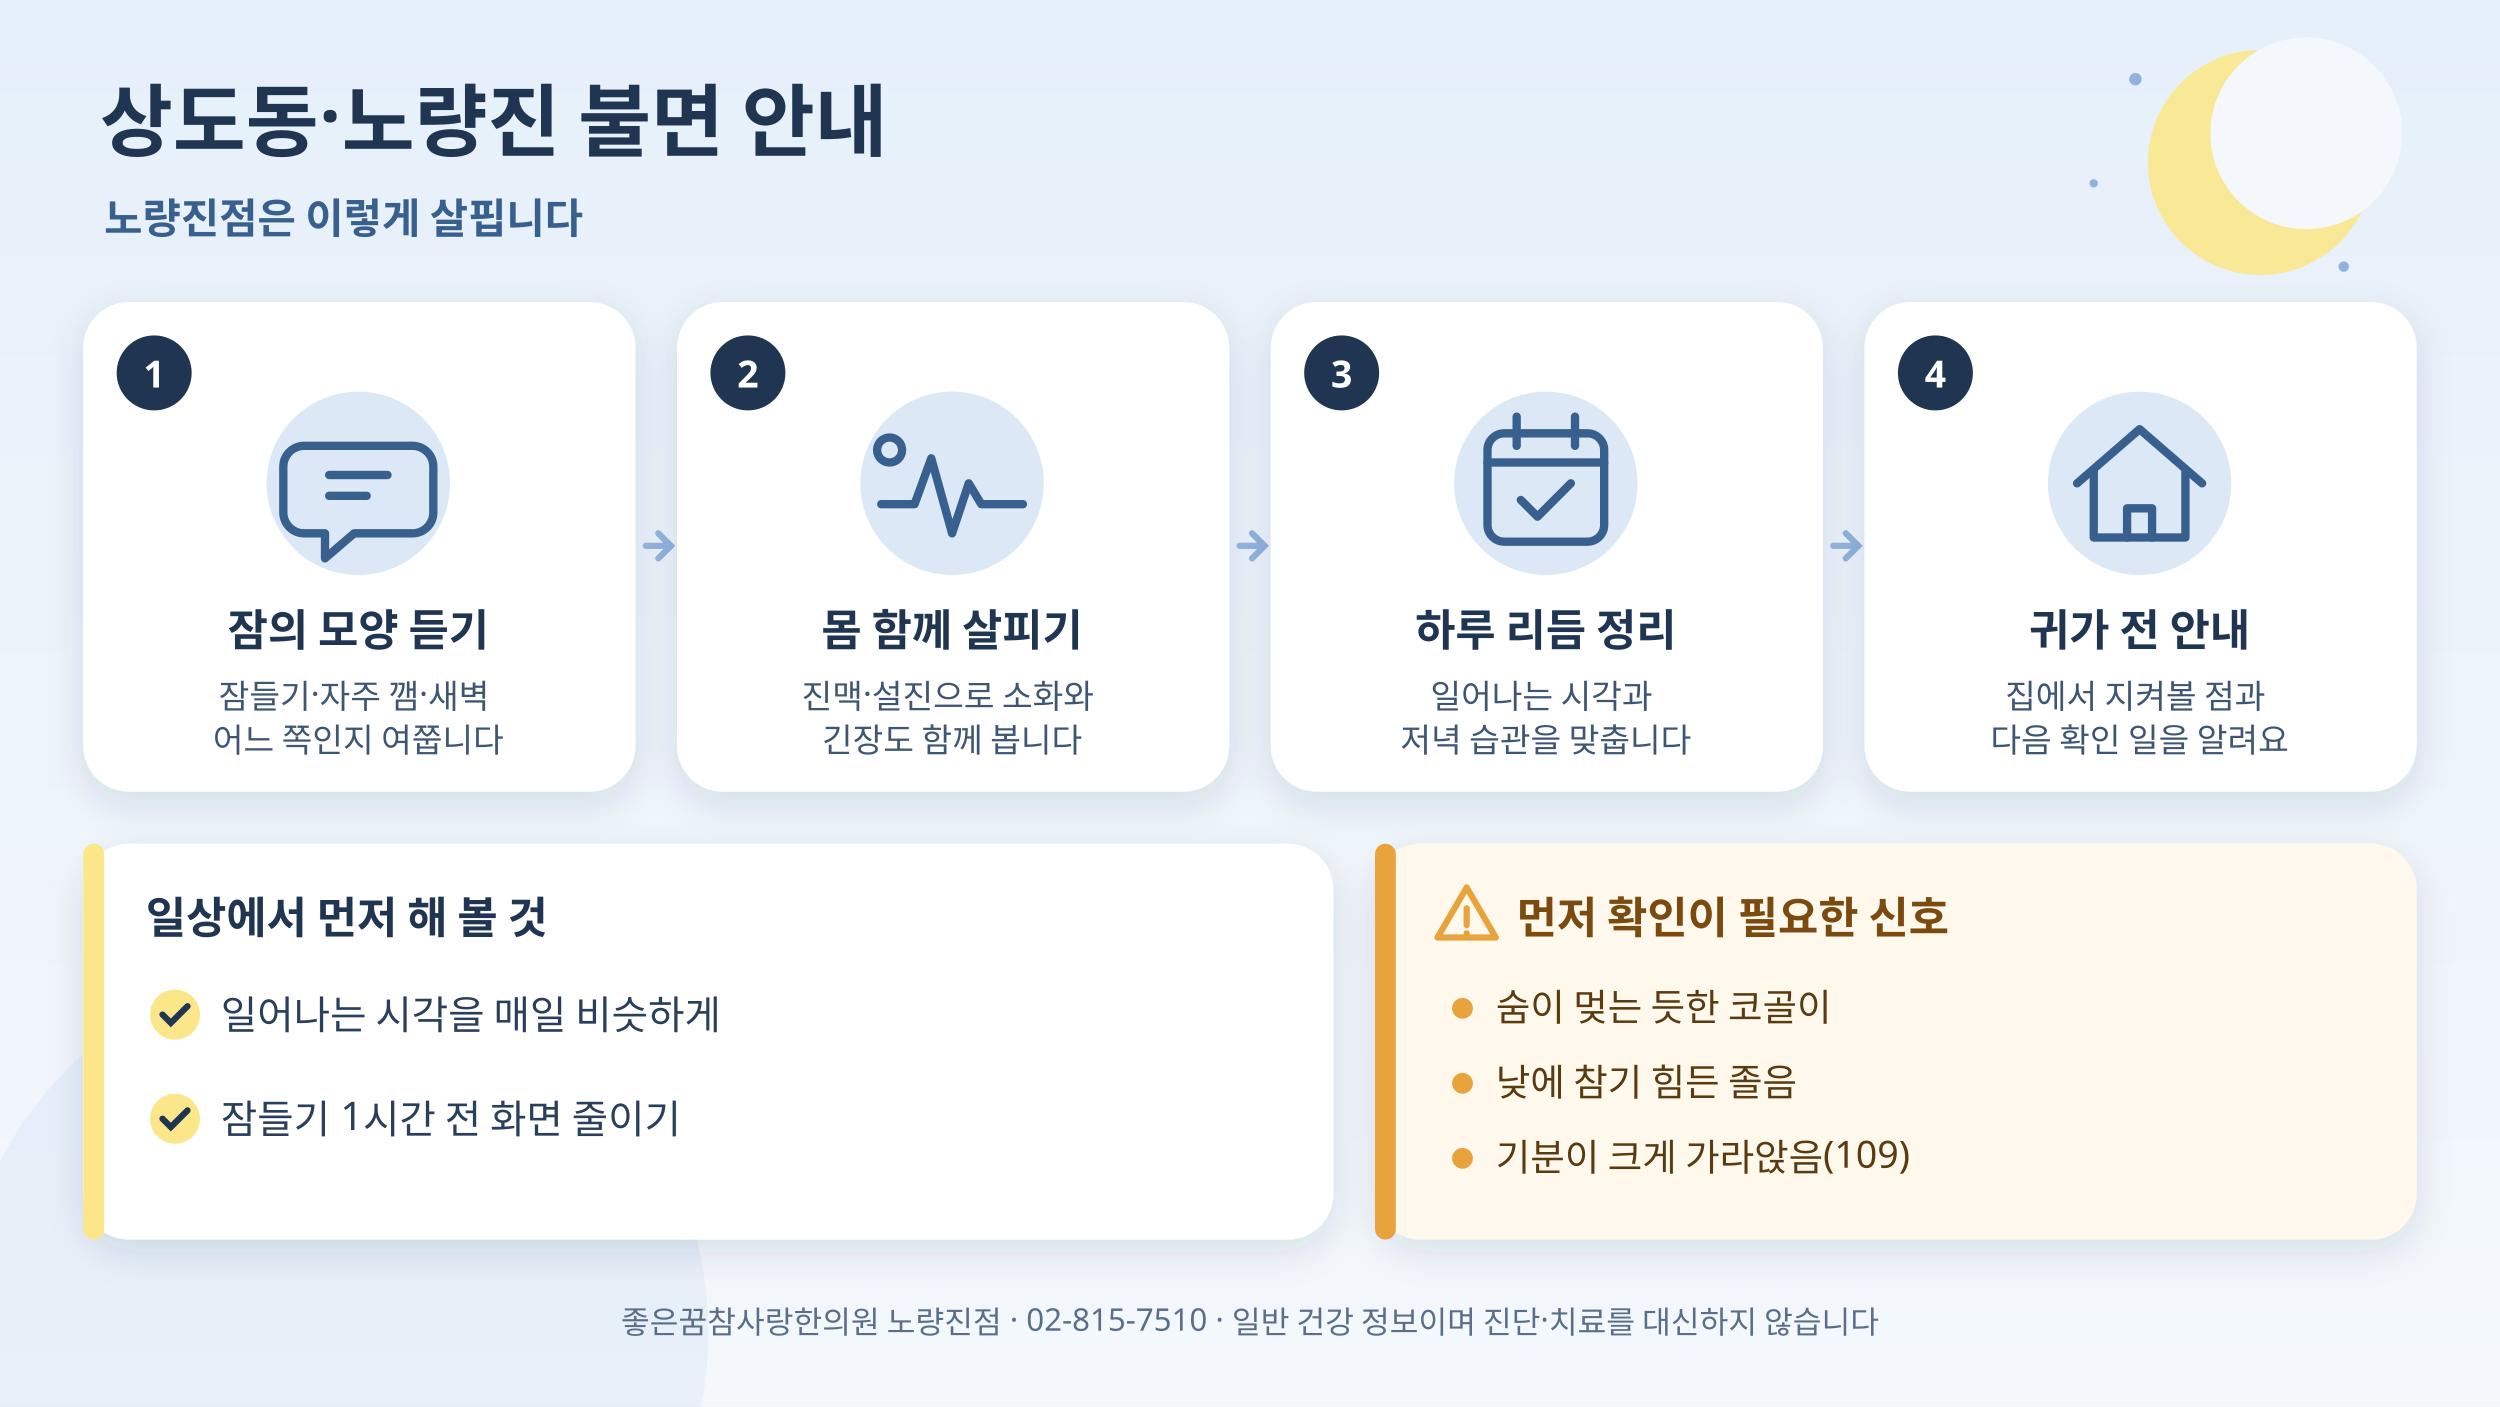
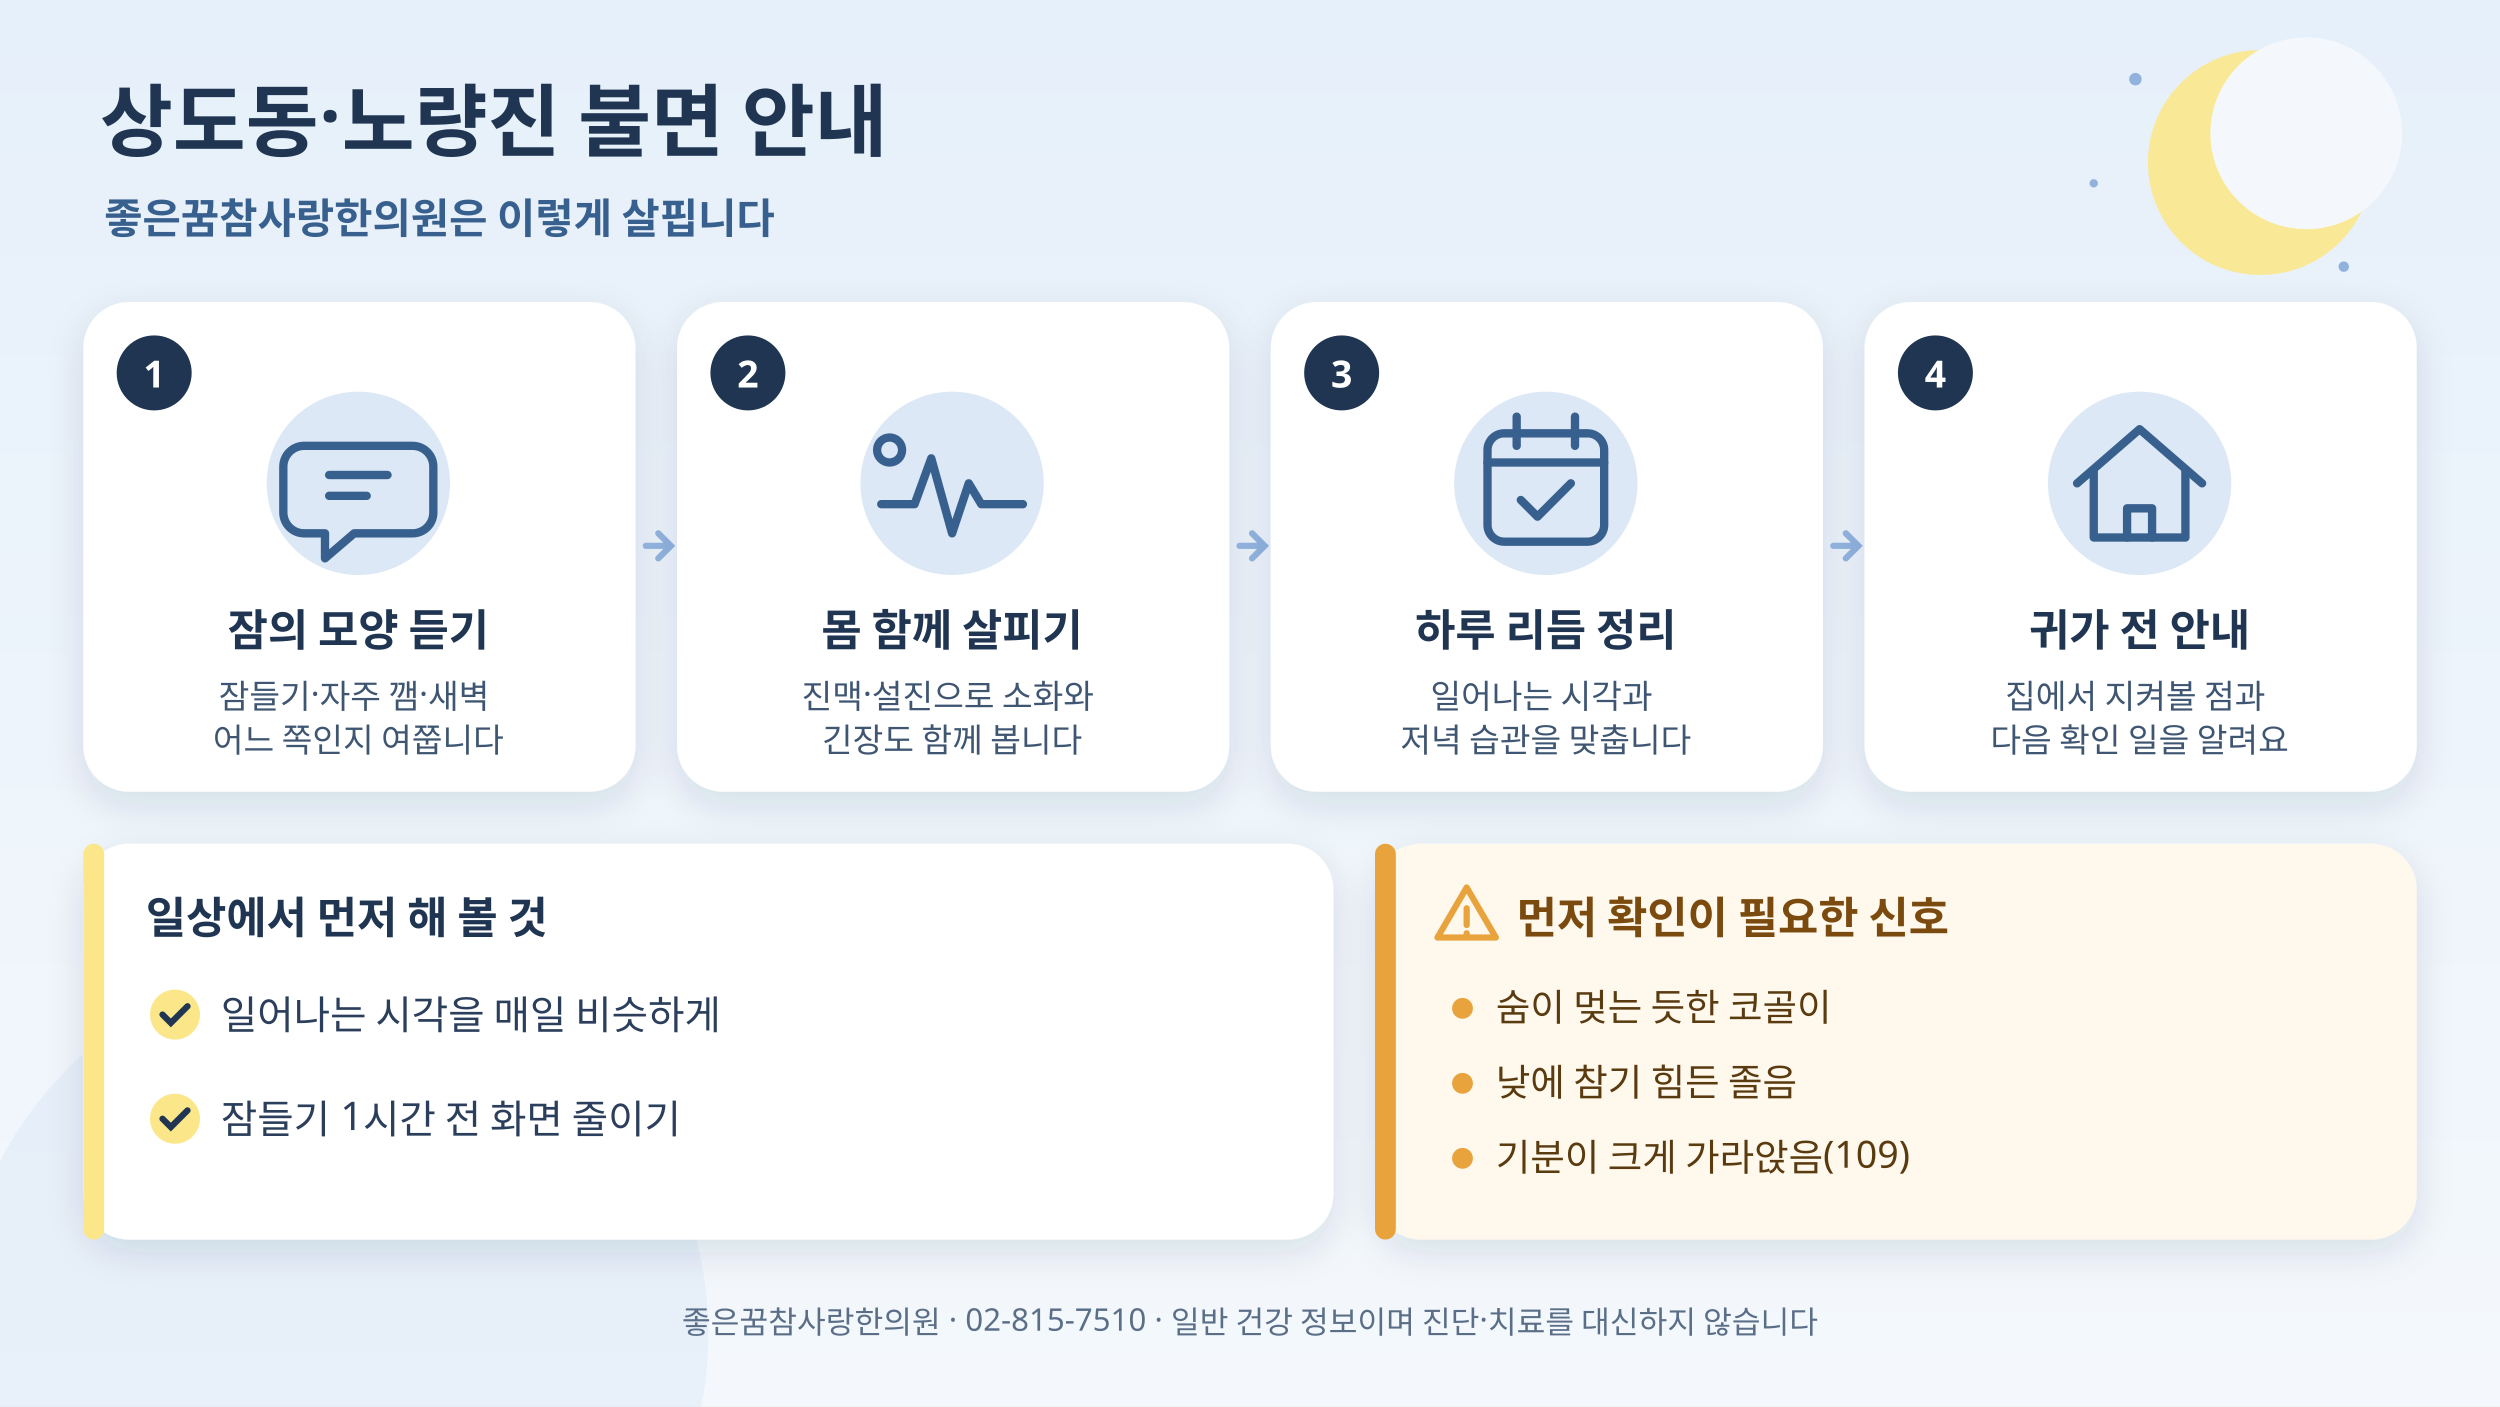
<svg xmlns="http://www.w3.org/2000/svg" viewBox="0 0 1200 675" width="1200" height="675" role="img" aria-label="상도동·노량진 불면 안내">
  <defs>
    <linearGradient id="bg" x1="0" y1="0" x2="0" y2="1">
      <stop offset="0" stop-color="#E6F0FA" />
      <stop offset="1" stop-color="#F4F8FC" />
    </linearGradient>
    <filter id="sh" x="-10%" y="-10%" width="120%" height="130%">
      <feDropShadow dx="0" dy="6" stdDeviation="9" flood-color="#1F3552" flood-opacity=".12" />
    </filter>
  </defs>
  <rect width="1200" height="675" fill="url(#bg)" />
  <circle cx="160" cy="640" r="180" fill="#DCE8F5" opacity=".5" />
  <g transform="translate(1085,78)">
    <circle r="54" fill="#FBE78A" opacity=".9" />
    <circle cx="22" cy="-14" r="46" fill="#F4F8FC" />
    <circle cx="-60" cy="-40" r="3" fill="#90B2DD" />
    <circle cx="-80" cy="10" r="2" fill="#90B2DD" />
    <circle cx="40" cy="50" r="2.5" fill="#90B2DD" />
  </g>
  <text x="48" y="72" font-family="'Nanum Myeongjo','Noto Serif KR','Malgun Gothic',serif" font-size="38" font-weight="800" fill="#1F3552" text-anchor="start">
    <tspan x="48" dy="0">상도동·노량진 불면 안내</tspan>
  </text>
  <text x="50" y="112" font-family="'Noto Sans KR','Malgun Gothic','Apple SD Gothic Neo',sans-serif" font-size="20" font-weight="700" fill="#38608F" text-anchor="start">
-     <tspan x="50" dy="0">노량진점은 이렇게 살핍니다</tspan>
+     <tspan x="50" dy="0">좋은꿈참사랑한의원은 이렇게 살핍니다</tspan>
  </text>
  <g filter="url(#sh)">
    <rect x="40" y="145" width="265" height="235" rx="22" fill="#fff" />
  </g>
  <circle cx="74" cy="179" r="18" fill="#1F3552" />
  <text x="74" y="186" font-family="'Noto Sans KR','Malgun Gothic','Apple SD Gothic Neo',sans-serif" font-size="18" font-weight="700" fill="#fff" text-anchor="middle">
    <tspan x="74" dy="0">1</tspan>
  </text>
  <g transform="translate(172,232)" fill="none" stroke="#38608F" stroke-width="4" stroke-linecap="round" stroke-linejoin="round">
    <circle r="44" fill="#DCE8F5" stroke="none" />
    <path d="M-26,-18 h52 a10,10 0 0 1 10,10 v22 a10,10 0 0 1 -10,10 h-28 l-14,12 v-12 h-10 a10,10 0 0 1 -10,-10 v-22 a10,10 0 0 1 10,-10z" />
    <path d="M-14,-4 h28 M-14,6 h18" />
  </g>
  <text x="172" y="310" font-family="'Noto Sans KR','Malgun Gothic','Apple SD Gothic Neo',sans-serif" font-size="21" font-weight="800" fill="#1F3552" text-anchor="middle">
    <tspan x="172" dy="0">잠의 모양 듣기</tspan>
  </text>
  <text x="172" y="340" font-family="'Noto Sans KR','Malgun Gothic','Apple SD Gothic Neo',sans-serif" font-size="16" font-weight="500" fill="#3F5672" text-anchor="middle">
    <tspan x="172" dy="0">잠들기·자주 깸·새벽</tspan>
    <tspan x="172" dy="21">어느 쪽인지 여쭙니다</tspan>
  </text>
  <path d="M310,262 l12,0 m-6,-6 l6,6 l-6,6" stroke="#90B2DD" stroke-width="3" fill="none" stroke-linecap="round" />
  <g filter="url(#sh)">
    <rect x="325" y="145" width="265" height="235" rx="22" fill="#fff" />
  </g>
  <circle cx="359" cy="179" r="18" fill="#1F3552" />
  <text x="359" y="186" font-family="'Noto Sans KR','Malgun Gothic','Apple SD Gothic Neo',sans-serif" font-size="18" font-weight="700" fill="#fff" text-anchor="middle">
    <tspan x="359" dy="0">2</tspan>
  </text>
  <g transform="translate(457,232)" fill="none" stroke="#38608F" stroke-width="4" stroke-linecap="round" stroke-linejoin="round">
    <circle r="44" fill="#DCE8F5" stroke="none" />
    <path d="M-34,10 h16 l8,-22 l10,36 l8,-24 l6,10 h20" />
    <circle cx="-30" cy="-16" r="6" />
  </g>
  <text x="457" y="310" font-family="'Noto Sans KR','Malgun Gothic','Apple SD Gothic Neo',sans-serif" font-size="21" font-weight="800" fill="#1F3552" text-anchor="middle">
    <tspan x="457" dy="0">몸 함께 살피기</tspan>
  </text>
  <text x="457" y="340" font-family="'Noto Sans KR','Malgun Gothic','Apple SD Gothic Neo',sans-serif" font-size="16" font-weight="500" fill="#3F5672" text-anchor="middle">
    <tspan x="457" dy="0">진맥·설진으로 소화와</tspan>
    <tspan x="457" dy="21">긴장도 함께 봅니다</tspan>
  </text>
  <path d="M595,262 l12,0 m-6,-6 l6,6 l-6,6" stroke="#90B2DD" stroke-width="3" fill="none" stroke-linecap="round" />
  <g filter="url(#sh)">
    <rect x="610" y="145" width="265" height="235" rx="22" fill="#fff" />
  </g>
  <circle cx="644" cy="179" r="18" fill="#1F3552" />
  <text x="644" y="186" font-family="'Noto Sans KR','Malgun Gothic','Apple SD Gothic Neo',sans-serif" font-size="18" font-weight="700" fill="#fff" text-anchor="middle">
    <tspan x="644" dy="0">3</tspan>
  </text>
  <g transform="translate(742,232)" fill="none" stroke="#38608F" stroke-width="4" stroke-linecap="round" stroke-linejoin="round">
    <circle r="44" fill="#DCE8F5" stroke="none" />
    <rect x="-28" y="-24" width="56" height="52" rx="8" />
    <path d="M-28,-10 h56 M-14,-32 v14 M14,-32 v14" />
    <path d="M-12,8 l8,8 l16,-16" />
  </g>
  <text x="742" y="310" font-family="'Noto Sans KR','Malgun Gothic','Apple SD Gothic Neo',sans-serif" font-size="21" font-weight="800" fill="#1F3552" text-anchor="middle">
    <tspan x="742" dy="0">하루 리듬 정리</tspan>
  </text>
  <text x="742" y="340" font-family="'Noto Sans KR','Malgun Gothic','Apple SD Gothic Neo',sans-serif" font-size="16" font-weight="500" fill="#3F5672" text-anchor="middle">
    <tspan x="742" dy="0">일어나는 시각과</tspan>
    <tspan x="742" dy="21">저녁 습관을 맞춥니다</tspan>
  </text>
  <path d="M880,262 l12,0 m-6,-6 l6,6 l-6,6" stroke="#90B2DD" stroke-width="3" fill="none" stroke-linecap="round" />
  <g filter="url(#sh)">
    <rect x="895" y="145" width="265" height="235" rx="22" fill="#fff" />
  </g>
  <circle cx="929" cy="179" r="18" fill="#1F3552" />
  <text x="929" y="186" font-family="'Noto Sans KR','Malgun Gothic','Apple SD Gothic Neo',sans-serif" font-size="18" font-weight="700" fill="#fff" text-anchor="middle">
    <tspan x="929" dy="0">4</tspan>
  </text>
  <g transform="translate(1027,232)" fill="none" stroke="#38608F" stroke-width="4" stroke-linecap="round" stroke-linejoin="round">
    <circle r="44" fill="#DCE8F5" stroke="none" />
    <path d="M-30,0 l30,-26 l30,26" />
    <path d="M-22,-6 v32 h44 v-32" />
    <path d="M-6,26 v-14 h12 v14" />
  </g>
  <text x="1027" y="310" font-family="'Noto Sans KR','Malgun Gothic','Apple SD Gothic Neo',sans-serif" font-size="21" font-weight="800" fill="#1F3552" text-anchor="middle">
    <tspan x="1027" dy="0">귀가 전 안내</tspan>
  </text>
  <text x="1027" y="340" font-family="'Noto Sans KR','Malgun Gothic','Apple SD Gothic Neo',sans-serif" font-size="16" font-weight="500" fill="#3F5672" text-anchor="middle">
    <tspan x="1027" dy="0">집에서 지켜볼 점과</tspan>
    <tspan x="1027" dy="21">다음 확인 일을 알려요</tspan>
  </text>
  <g filter="url(#sh)">
    <rect x="40" y="405" width="600" height="190" rx="22" fill="#fff" />
  </g>
  <rect x="40" y="405" width="10" height="190" rx="5" fill="#FBE78A" />
  <text x="70" y="448" font-family="'Noto Sans KR','Malgun Gothic','Apple SD Gothic Neo',sans-serif" font-size="21" font-weight="800" fill="#1F3552" text-anchor="start">
    <tspan x="70" dy="0">일상에서 먼저 해 볼 것</tspan>
  </text>
  <circle cx="84" cy="487" r="12" fill="#FBE78A" />
  <path d="M78,487 l4,4 l8,-8" stroke="#1F3552" stroke-width="3" fill="none" stroke-linecap="round" />
  <text x="106" y="494" font-family="'Noto Sans KR','Malgun Gothic','Apple SD Gothic Neo',sans-serif" font-size="19" font-weight="500" fill="#2B3F5C" text-anchor="start">
    <tspan x="106" dy="0">일어나는 시각을 매일 비슷하게</tspan>
  </text>
  <circle cx="84" cy="537" r="12" fill="#FBE78A" />
  <path d="M78,537 l4,4 l8,-8" stroke="#1F3552" stroke-width="3" fill="none" stroke-linecap="round" />
  <text x="106" y="544" font-family="'Noto Sans KR','Malgun Gothic','Apple SD Gothic Neo',sans-serif" font-size="19" font-weight="500" fill="#2B3F5C" text-anchor="start">
    <tspan x="106" dy="0">잠들기 1시간 전 화면 줄이기</tspan>
  </text>
  <g filter="url(#sh)">
    <rect x="660" y="405" width="500" height="190" rx="22" fill="#FFF8EC" />
  </g>
  <rect x="660" y="405" width="10" height="190" rx="5" fill="#E8A33D" />
  <g transform="translate(704,440)">
    <path d="M0,-14 l14,24 h-28z" fill="none" stroke="#E8A33D" stroke-width="3" stroke-linejoin="round" />
    <path d="M0,-4 v8 M0,8 v1" stroke="#E8A33D" stroke-width="3" stroke-linecap="round" />
  </g>
  <text x="728" y="448" font-family="'Noto Sans KR','Malgun Gothic','Apple SD Gothic Neo',sans-serif" font-size="21" font-weight="800" fill="#7A4A0E" text-anchor="start">
    <tspan x="728" dy="0">먼저 확인이 필요한 신호</tspan>
  </text>
  <circle cx="702" cy="484" r="5" fill="#E8A33D" />
  <text x="718" y="490" font-family="'Noto Sans KR','Malgun Gothic','Apple SD Gothic Neo',sans-serif" font-size="18" font-weight="500" fill="#5A3B10" text-anchor="start">
    <tspan x="718" dy="0">숨이 멎는 듯한 코골이</tspan>
  </text>
  <circle cx="702" cy="520" r="5" fill="#E8A33D" />
  <text x="718" y="526" font-family="'Noto Sans KR','Malgun Gothic','Apple SD Gothic Neo',sans-serif" font-size="18" font-weight="500" fill="#5A3B10" text-anchor="start">
    <tspan x="718" dy="0">낮에 참기 힘든 졸음</tspan>
  </text>
  <circle cx="702" cy="556" r="5" fill="#E8A33D" />
  <text x="718" y="562" font-family="'Noto Sans KR','Malgun Gothic','Apple SD Gothic Neo',sans-serif" font-size="18" font-weight="500" fill="#5A3B10" text-anchor="start">
    <tspan x="718" dy="0">기분이 크게 가라앉음(109)</tspan>
  </text>
  <text x="600" y="640" font-family="'Noto Sans KR','Malgun Gothic','Apple SD Gothic Neo',sans-serif" font-size="15" font-weight="500" fill="#5A6E88" text-anchor="middle">
-     <tspan x="600" dy="0">좋은꿈참사랑한의원 노량진점 · 02-815-7510 · 일반 건강 정보이며 진단·치료를 대신하지 않습니다</tspan>
+     <tspan x="600" dy="0">좋은꿈참사랑한의원 · 02-815-7510 · 일반 건강 정보이며 진단·치료를 대신하지 않습니다</tspan>
  </text>
</svg>
